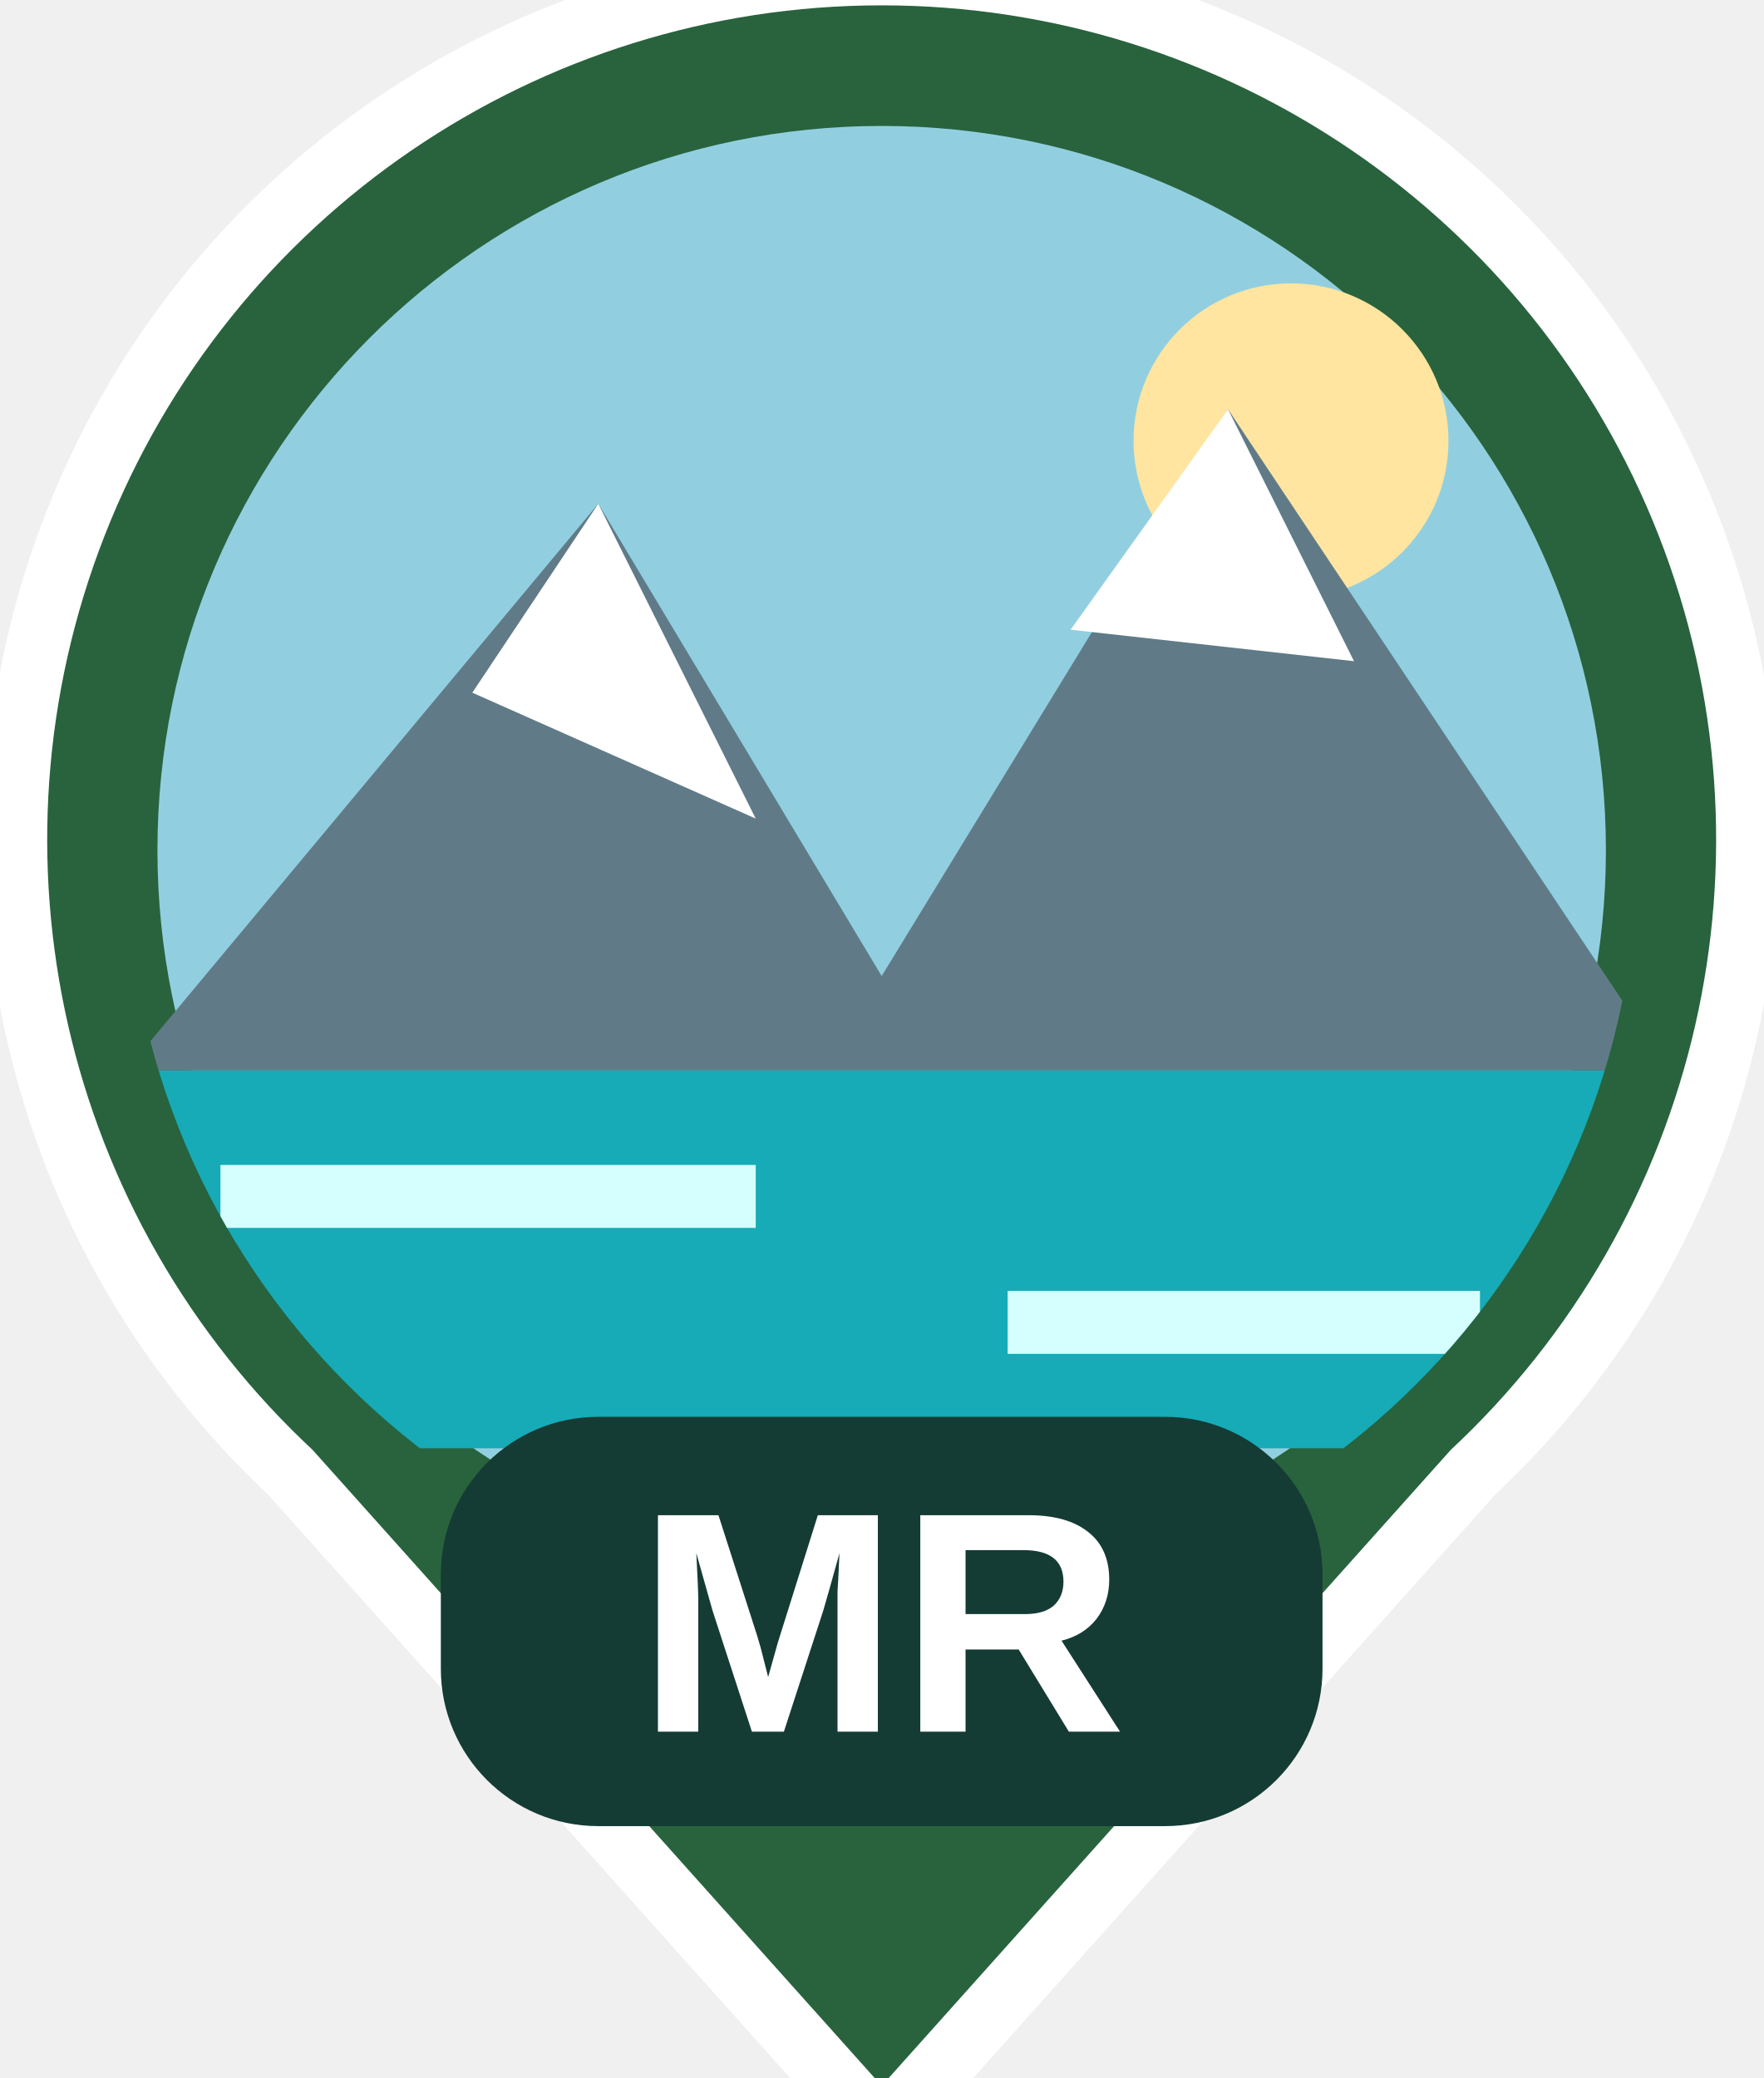
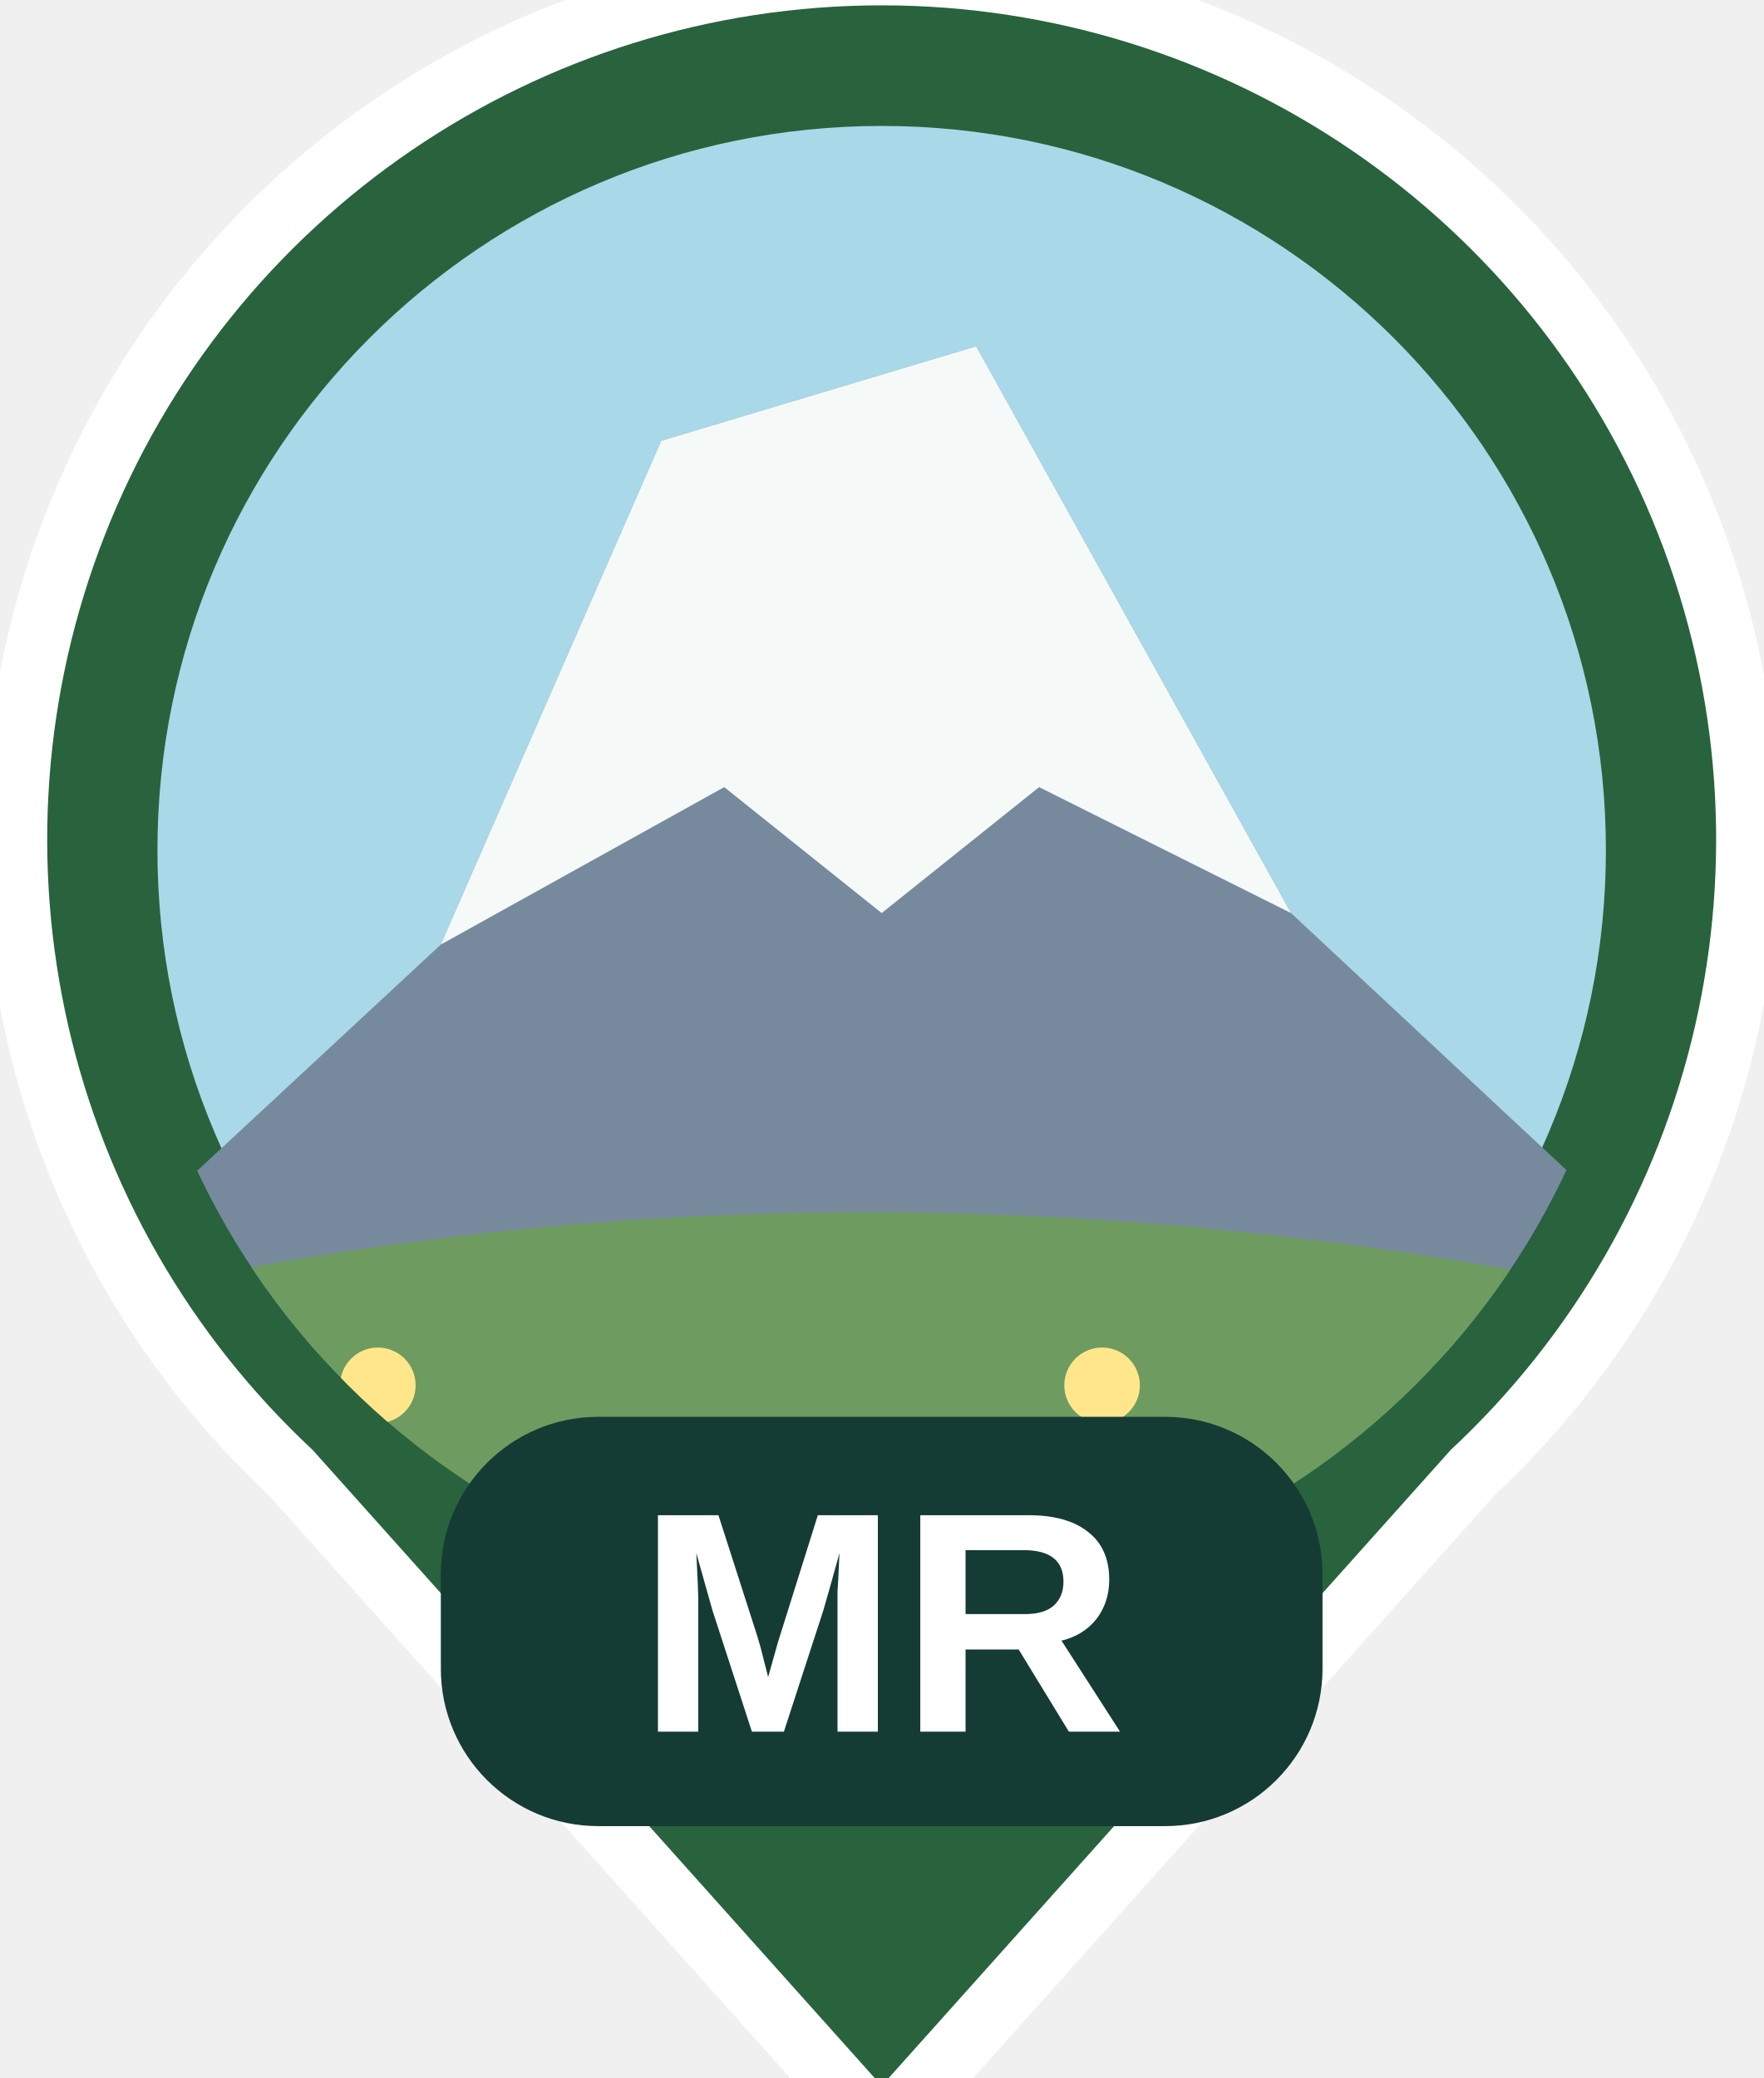
<svg xmlns="http://www.w3.org/2000/svg" viewBox="0 0 56 66">
  <defs>
    <clipPath id="scene">
      <circle cx="28" cy="27" r="24" />
    </clipPath>
  </defs>
  <path d="M28 64 11 45A25 25 0 1 1 45 45Z" fill="hsl(189,45%,27%)" stroke="white" stroke-width="7" />
  <path d="M28 64 11 45A25 25 0 1 1 45 45Z" fill="#28633d" stroke="#28633d" stroke-width="3" />
  <g clip-path="url(#scene)">
-     <circle cx="28" cy="27" r="23" fill="#91cfe0" />
-     <circle cx="41" cy="14" r="5" fill="#ffe5a0" />
-     <path d="M4 34 19 16l9 15 11-18 14 21" fill="#607b87" />
-     <path d="m15 22 4-6 5 10m10-6 5-7 4 8" fill="#fff" />
-     <path d="M2 34h52v12H2Z" fill="#16abb7" />
-     <path d="M7 38h17m8 4h15" stroke="#d5ffff" stroke-width="2" />
+     <circle cx="28" cy="27" r="23" fill="#a9d9e8" />
+     <path d="M0 43 14 30l7-16 10-3 10 18 15 14Z" fill="#778a9d" />
+     <path d="m14 30 7-16 10-3 10 18-8-4-5 4-5-4Z" fill="#f5faf9" />
+     <path d="M0 42q27-7 56 0v13H0Z" fill="#6e9b60" />
+     <ellipse cx="12" cy="44" rx="1.2" ry="1.2" fill="#ffe68a" />
+     <ellipse cx="19" cy="48" rx="1.2" ry="1.2" fill="#e9a7cc" />
+     <ellipse cx="35" cy="44" rx="1.2" ry="1.2" fill="#ffe68a" />
+     <ellipse cx="43" cy="48" rx="1.2" ry="1.2" fill="#e9a7cc" />
  </g>
  <rect x="14" y="45" width="28" height="13" rx="5" fill="#153b35" />
  <text x="28" y="55" text-anchor="middle" font-family="Arial,sans-serif" font-size="10" font-weight="bold" fill="white">MR</text>
</svg>
